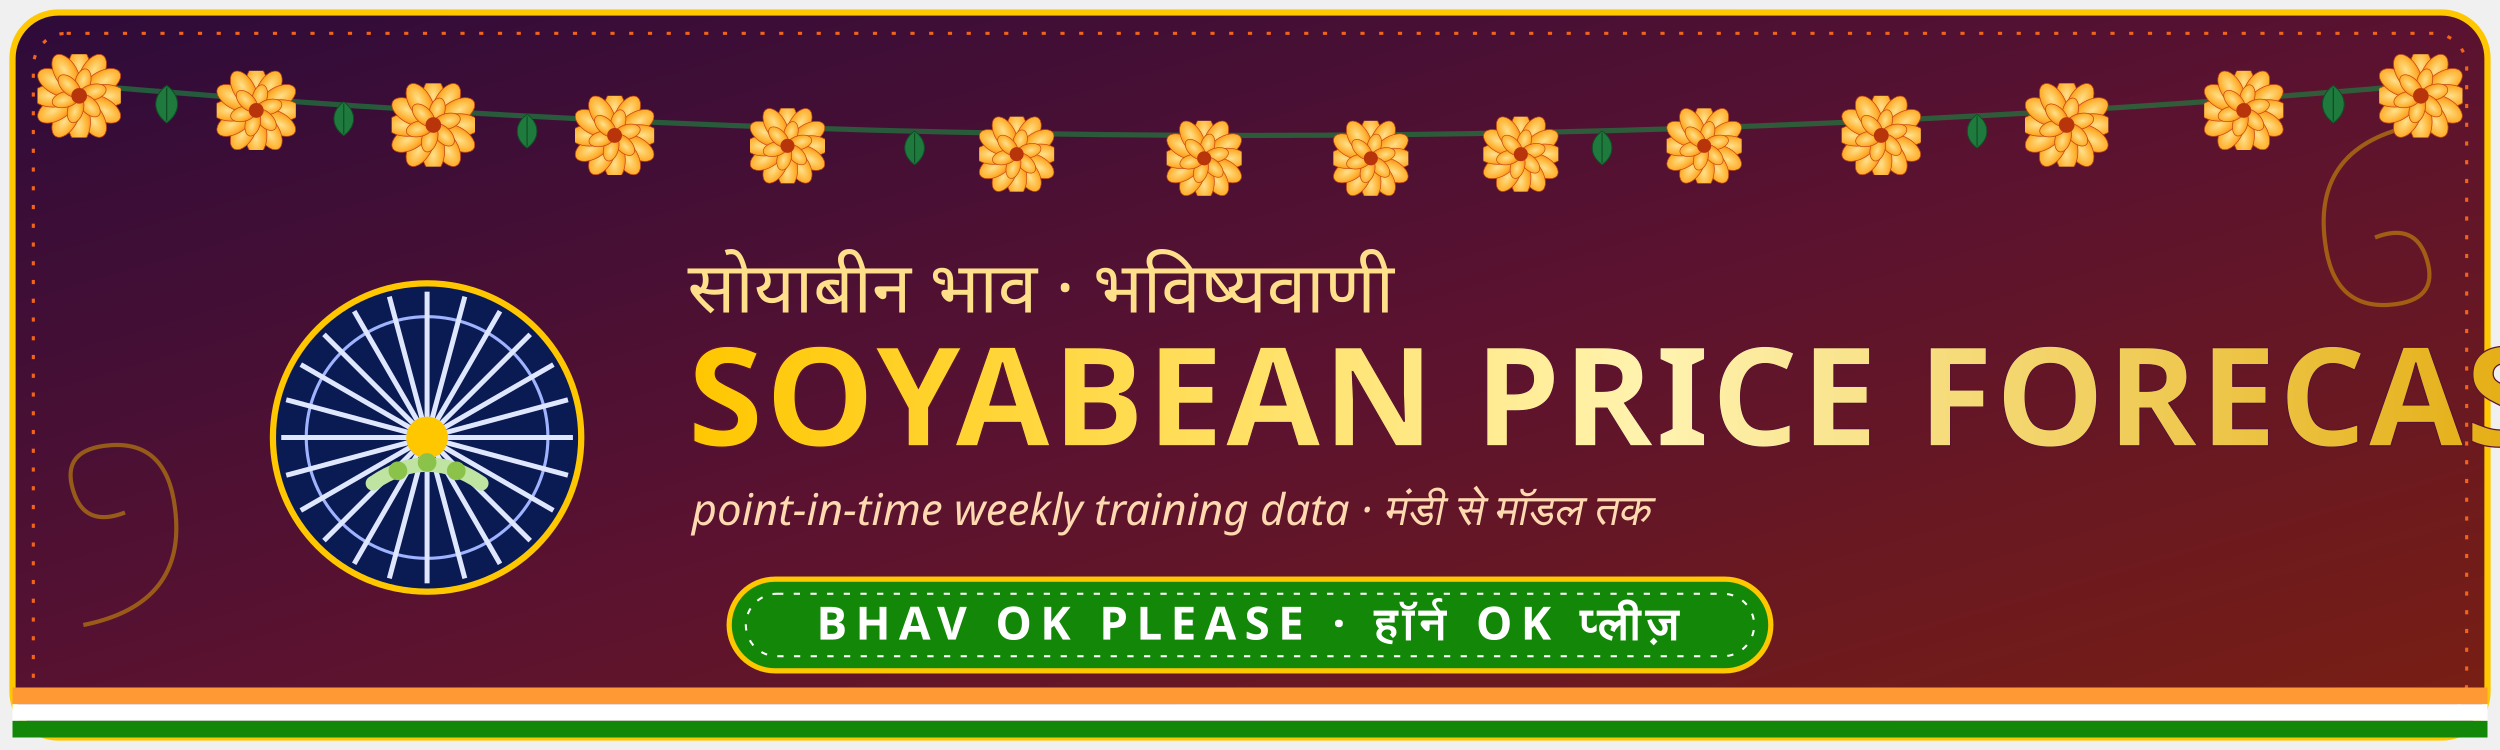
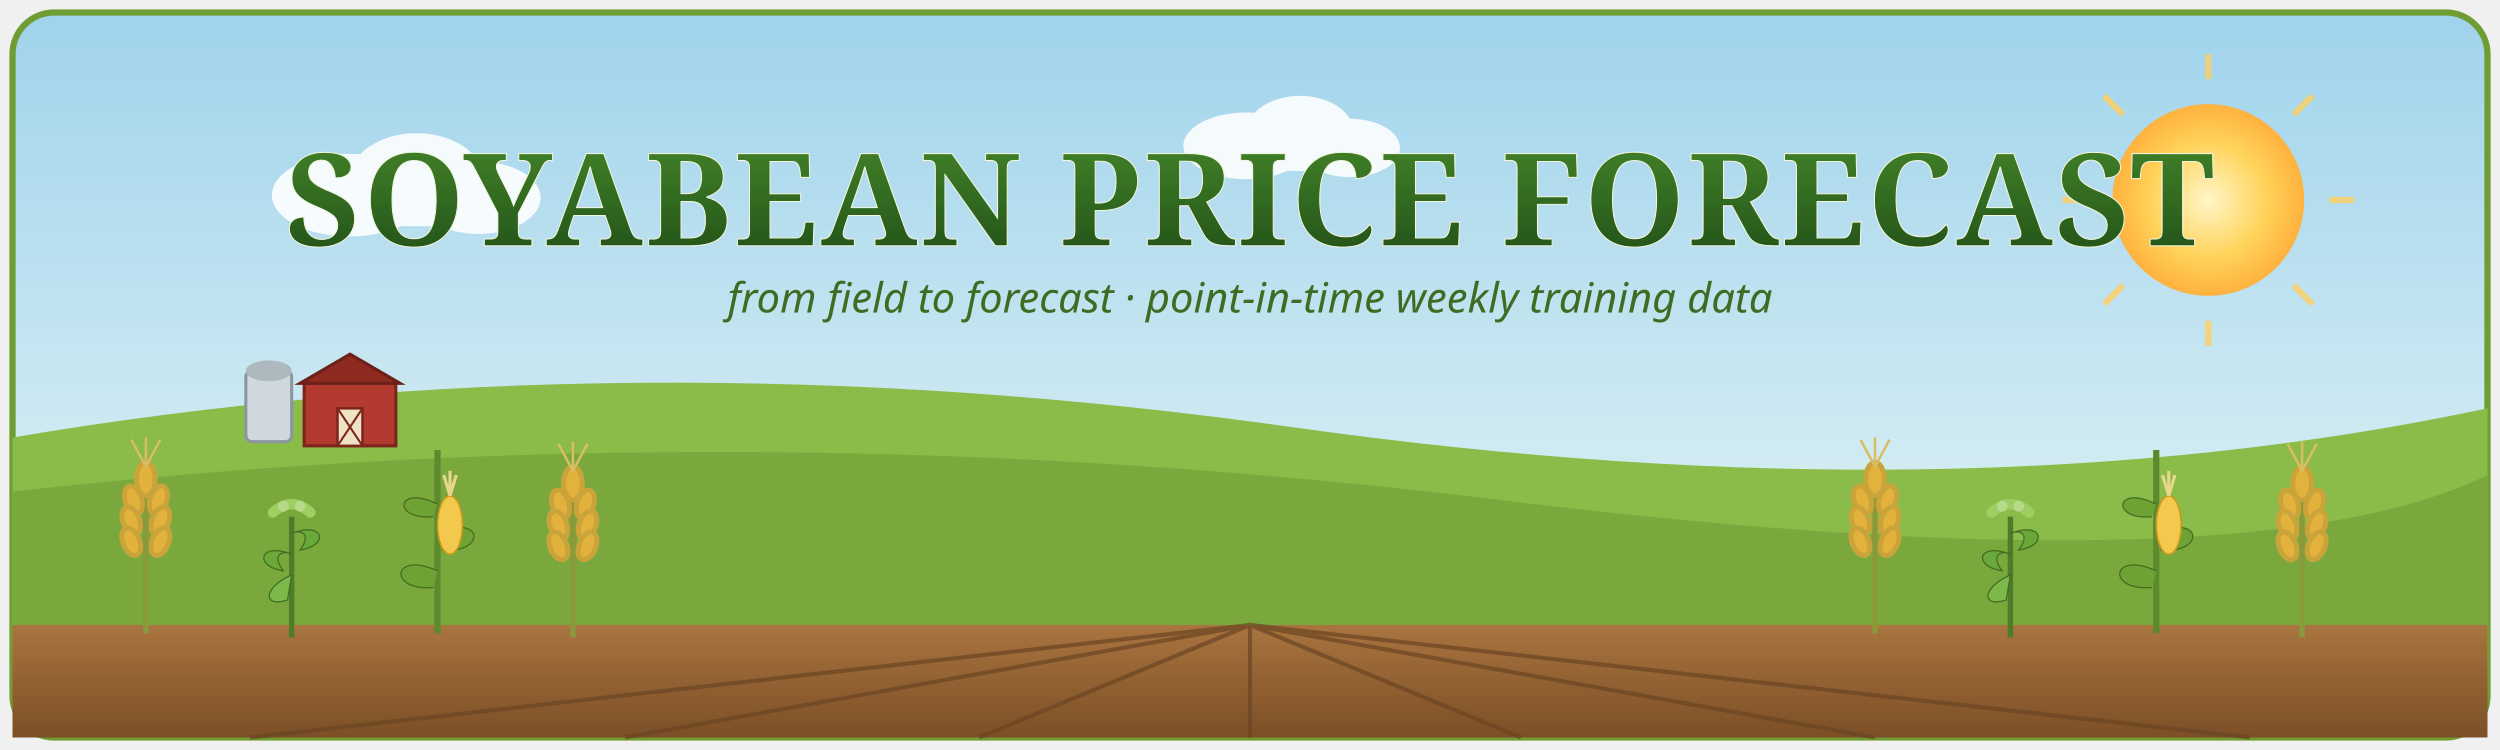
- <svg xmlns="http://www.w3.org/2000/svg" viewBox="0 0 1200 360" width="1200" height="360" role="img" aria-label="Soyabean Price Forecast - desi truck-art banner">
+ <svg xmlns="http://www.w3.org/2000/svg" viewBox="0 0 1200 360" width="1200" height="360" role="img" aria-label="Soyabean Price Forecast - farm and grain banner">
  <defs>
-     <linearGradient id="sky" x1="0" y1="0" x2="1" y2="1">
-       <stop offset="0" stop-color="#2d0b3a" />
-       <stop offset="0.5" stop-color="#5a1230" />
-       <stop offset="1" stop-color="#7a1f12" />
+     <linearGradient id="sky" x1="0" y1="0" x2="0" y2="1">
+       <stop offset="0" stop-color="#9fd3ec" />
+       <stop offset="0.6" stop-color="#cfeaf2" />
+       <stop offset="1" stop-color="#f3f7df" />
    </linearGradient>
-     <radialGradient id="petal" cx="0.5" cy="0.4" r="0.7">
-       <stop offset="0" stop-color="#FFE08A" />
-       <stop offset="0.55" stop-color="#FFB02E" />
-       <stop offset="1" stop-color="#F26419" />
+     <radialGradient id="sun" cx="0.5" cy="0.5" r="0.5">
+       <stop offset="0" stop-color="#fff6c8" />
+       <stop offset="0.6" stop-color="#ffd35a" />
+       <stop offset="1" stop-color="#ffb23e" />
    </radialGradient>
-     <linearGradient id="gold" x1="0" y1="0" x2="1" y2="0">
-       <stop offset="0" stop-color="#FFC700" />
-       <stop offset="0.5" stop-color="#FFF3B0" />
-       <stop offset="1" stop-color="#E1A500" />
-       <animate attributeName="x1" values="-1;1" dur="4s" repeatCount="indefinite" />
-       <animate attributeName="x2" values="0;2" dur="4s" repeatCount="indefinite" />
+     <linearGradient id="field" x1="0" y1="0" x2="0" y2="1">
+       <stop offset="0" stop-color="#9cc255" />
+       <stop offset="1" stop-color="#6f9c33" />
    </linearGradient>
-     <symbol id="marigold" viewBox="-24 -24 48 48">
-       <g fill="url(#petal)" stroke="#C0410F" stroke-width="0.4">
+     <linearGradient id="soil" x1="0" y1="0" x2="0" y2="1">
+       <stop offset="0" stop-color="#a9743f" />
+       <stop offset="1" stop-color="#7c4f27" />
+     </linearGradient>
+     <linearGradient id="title" x1="0" y1="0" x2="0" y2="1">
+       <stop offset="0" stop-color="#3f7d27" />
+       <stop offset="1" stop-color="#25571a" />
+     </linearGradient>
+     <symbol id="wheat" viewBox="-16 -96 32 100">
+       <g stroke="#caa43a" stroke-width="2.4" fill="#E3B23C">
+         <line x1="0" y1="0" x2="0" y2="-70" stroke="#8a9a3a" stroke-width="2.6" />
        <g>
-           <ellipse cx="0" cy="-15" rx="6.5" ry="12" />
-           <ellipse cx="0" cy="-15" rx="6.5" ry="12" transform="rotate(30)" />
-           <ellipse cx="0" cy="-15" rx="6.5" ry="12" transform="rotate(60)" />
-           <ellipse cx="0" cy="-15" rx="6.5" ry="12" transform="rotate(90)" />
-           <ellipse cx="0" cy="-15" rx="6.5" ry="12" transform="rotate(120)" />
-           <ellipse cx="0" cy="-15" rx="6.5" ry="12" transform="rotate(150)" />
-           <ellipse cx="0" cy="-15" rx="6.5" ry="12" transform="rotate(180)" />
-           <ellipse cx="0" cy="-15" rx="6.5" ry="12" transform="rotate(210)" />
-           <ellipse cx="0" cy="-15" rx="6.5" ry="12" transform="rotate(240)" />
-           <ellipse cx="0" cy="-15" rx="6.5" ry="12" transform="rotate(270)" />
-           <ellipse cx="0" cy="-15" rx="6.5" ry="12" transform="rotate(300)" />
-           <ellipse cx="0" cy="-15" rx="6.5" ry="12" transform="rotate(330)" />
+           <ellipse cx="0" cy="-74" rx="4.5" ry="8" />
+           <ellipse cx="-6" cy="-64" rx="4" ry="7" transform="rotate(-18 -6 -64)" />
+           <ellipse cx="6" cy="-64" rx="4" ry="7" transform="rotate(18 6 -64)" />
+           <ellipse cx="-7" cy="-54" rx="4" ry="7" transform="rotate(-20 -7 -54)" />
+           <ellipse cx="7" cy="-54" rx="4" ry="7" transform="rotate(20 7 -54)" />
+           <ellipse cx="-7" cy="-44" rx="4" ry="7" transform="rotate(-22 -7 -44)" />
+           <ellipse cx="7" cy="-44" rx="4" ry="7" transform="rotate(22 7 -44)" />
        </g>
-         <g>
-           <ellipse cx="0" cy="-8" rx="4.5" ry="8" transform="rotate(15)" />
-           <ellipse cx="0" cy="-8" rx="4.5" ry="8" transform="rotate(75)" />
-           <ellipse cx="0" cy="-8" rx="4.5" ry="8" transform="rotate(135)" />
-           <ellipse cx="0" cy="-8" rx="4.5" ry="8" transform="rotate(195)" />
-           <ellipse cx="0" cy="-8" rx="4.5" ry="8" transform="rotate(255)" />
-           <ellipse cx="0" cy="-8" rx="4.5" ry="8" transform="rotate(315)" />
+         <g stroke="#d8bd63" stroke-width="1.2">
+           <line x1="0" y1="-80" x2="0" y2="-94" />
+           <line x1="0" y1="-80" x2="-7" y2="-93" />
+           <line x1="0" y1="-80" x2="7" y2="-93" />
        </g>
      </g>
-       <circle r="4.5" fill="#B8350B" />
    </symbol>
-     <symbol id="leaf" viewBox="-10 -10 20 20">
-       <path d="M0 -9 C7 -4 7 4 0 9 C-7 4 -7 -4 0 -9 Z" fill="#1f7a3d" stroke="#0e4d24" stroke-width="0.5" />
-       <path d="M0 -8 L0 8" stroke="#0e4d24" stroke-width="0.6" />
+     <symbol id="soy" viewBox="-20 -80 40 84">
+       <line x1="0" y1="0" x2="0" y2="-58" stroke="#4e7d2a" stroke-width="2.6" />
+       <path d="M0 -40 C-16 -46 -18 -34 -4 -32 C-10 -40 -4 -42 0 -40Z" fill="#6aa83a" stroke="#3f6b22" stroke-width="0.6" />
+       <path d="M0 -50 C16 -56 18 -44 4 -42 C10 -50 4 -52 0 -50Z" fill="#6aa83a" stroke="#3f6b22" stroke-width="0.6" />
+       <path d="M0 -30 C-14 -24 -14 -14 -2 -18Z" fill="#7cb94a" stroke="#3f6b22" stroke-width="0.6" />
+       <g transform="translate(0 -60)">
+         <path d="M-9 0 q9 -8 18 0" fill="none" stroke="#9fce63" stroke-width="5" stroke-linecap="round" />
+         <circle cx="-4" cy="-3" r="2.6" fill="#b7d98a" />
+         <circle cx="4" cy="-3" r="2.6" fill="#b7d98a" />
+       </g>
+     </symbol>
+     <symbol id="corn" viewBox="-22 -100 44 104">
+       <line x1="0" y1="0" x2="0" y2="-88" stroke="#5c8a2c" stroke-width="3" />
+       <path d="M0 -30 C-22 -40 -24 -20 -2 -22" fill="#6fa235" stroke="#436b1f" stroke-width="0.6" />
+       <path d="M0 -48 C22 -58 24 -38 2 -40" fill="#6fa235" stroke="#436b1f" stroke-width="0.6" />
+       <path d="M0 -62 C-20 -72 -22 -54 -2 -56" fill="#6fa235" stroke="#436b1f" stroke-width="0.6" />
+       <g transform="translate(6 -52)">
+         <ellipse cx="0" cy="0" rx="6" ry="14" fill="#f2c94c" stroke="#c99a1e" stroke-width="0.8" />
+         <path d="M0 -14 l-3 -10 M0 -14 l3 -10 M0 -14 l0 -12" stroke="#e8d68a" stroke-width="1.5" />
+       </g>
+     </symbol>
+     <symbol id="cloud" viewBox="0 0 120 50">
+       <g fill="#ffffff" opacity="0.92">
+         <ellipse cx="38" cy="32" rx="30" ry="16" />
+         <ellipse cx="64" cy="26" rx="26" ry="18" />
+         <ellipse cx="88" cy="33" rx="24" ry="14" />
+         <rect x="30" y="32" width="66" height="12" rx="6" />
+       </g>
    </symbol>
  </defs>
-   <rect x="6" y="6" width="1188" height="348" rx="22" fill="url(#sky)" stroke="#FFC700" stroke-width="3" />
-   <rect x="16" y="16" width="1168" height="328" rx="16" fill="none" stroke="#F26419" stroke-width="1.5" stroke-dasharray="2 7" />
-   <g fill="none" stroke="#E1A500" stroke-width="2" opacity="0.5">
-     <path d="M40 300 q50 -10 44 -56 q-4 -34 -34 -30 q-22 3 -14 24 q6 15 24 8" />
-     <path d="M1160 60 q-50 10 -44 56 q4 34 34 30 q22 -3 14 -24 q-6 -15 -24 -8" />
+   <rect x="6" y="6" width="1188" height="348" rx="20" fill="url(#sky)" stroke="#6f9c33" stroke-width="3" />
+   <g transform="translate(1060 96)">
+     <circle r="46" fill="url(#sun)">
+       <animate attributeName="r" values="46;49;46" dur="5s" repeatCount="indefinite" />
+     </circle>
+     <g stroke="#ffcf5e" stroke-width="3" opacity="0.8">
+       <animateTransform attributeName="transform" type="rotate" from="0" to="360" dur="60s" repeatCount="indefinite" />
+       <line x1="0" y1="-58" x2="0" y2="-70" />
+       <line x1="0" y1="58" x2="0" y2="70" />
+       <line x1="-58" y1="0" x2="-70" y2="0" />
+       <line x1="58" y1="0" x2="70" y2="0" />
+       <line x1="-41" y1="-41" x2="-50" y2="-50" />
+       <line x1="41" y1="41" x2="50" y2="50" />
+       <line x1="-41" y1="41" x2="-50" y2="50" />
+       <line x1="41" y1="-41" x2="50" y2="-50" />
+     </g>
+   </g>
+   <g opacity="0.95">
+     <use href="#cloud" x="120" y="54" width="150" height="62">
+       <animateTransform attributeName="transform" type="translate" values="0 0; 40 0; 0 0" dur="22s" repeatCount="indefinite" />
+     </use>
+     <use href="#cloud" x="560" y="38" width="120" height="50">
+       <animateTransform attributeName="transform" type="translate" values="0 0; -34 0; 0 0" dur="26s" repeatCount="indefinite" />
+     </use>
+   </g>
+   <path d="M6 210 Q300 160 620 205 T1194 196 L1194 320 L6 320 Z" fill="#8bbb49" />
+   <path d="M6 236 Q360 196 720 240 T1194 228 L1194 330 L6 330 Z" fill="#7aa83c" />
+   <g transform="translate(120 176)">
+     <rect x="-2" y="2" width="22" height="34" fill="#cfd8dc" stroke="#8a97a0" stroke-width="1.5" rx="3" />
+     <ellipse cx="9" cy="2" rx="11" ry="5" fill="#aeb9bf" />
+     <rect x="26" y="8" width="44" height="30" fill="#b23a2e" stroke="#7d241b" stroke-width="1.5" />
+     <path d="M24 8 L48 -6 L72 8 Z" fill="#8f2a20" stroke="#6d201a" stroke-width="1.5" />
+     <rect x="42" y="20" width="12" height="18" fill="#efe3c6" stroke="#7d241b" stroke-width="1.2" />
+     <path d="M42 20 L54 38 M54 20 L42 38" stroke="#7d241b" stroke-width="1" />
+   </g>
+   <path d="M6 300 L1194 300 L1194 354 L6 354 Z" fill="url(#soil)" />
+   <g stroke="#6a4522" stroke-width="2" opacity="0.7">
+     <path d="M600 300 L120 354" />
+     <path d="M600 300 L300 354" />
+     <path d="M600 300 L470 354" />
+     <path d="M600 300 L600 354" />
+     <path d="M600 300 L730 354" />
+     <path d="M600 300 L900 354" />
+     <path d="M600 300 L1080 354" />
  </g>
  <g>
-     <animateTransform attributeName="transform" type="translate" values="0 0; 0 4; 0 0" dur="5s" repeatCount="indefinite" />
-     <path d="M30 40 Q600 90 1170 40" fill="none" stroke="#1f7a3d" stroke-width="2.5" opacity="0.7" />
-     <g>
-       <use href="#marigold" x="18" y="26" width="40" height="40" />
-       <use href="#leaf" x="70" y="40" width="20" height="20" />
-       <use href="#marigold" x="104" y="34" width="38" height="38" />
-       <use href="#leaf" x="156" y="48" width="18" height="18" />
-       <use href="#marigold" x="188" y="40" width="40" height="40" />
-       <use href="#leaf" x="244" y="54" width="18" height="18" />
-       <use href="#marigold" x="276" y="46" width="38" height="38" />
-       <use href="#marigold" x="360" y="52" width="36" height="36" />
-       <use href="#leaf" x="430" y="62" width="18" height="18" />
-       <use href="#marigold" x="470" y="56" width="36" height="36" />
-       <use href="#marigold" x="560" y="58" width="36" height="36" />
-       <use href="#marigold" x="640" y="58" width="36" height="36" />
-       <use href="#marigold" x="712" y="56" width="36" height="36" />
-       <use href="#leaf" x="760" y="62" width="18" height="18" />
-       <use href="#marigold" x="800" y="52" width="36" height="36" />
-       <use href="#marigold" x="884" y="46" width="38" height="38" />
-       <use href="#leaf" x="940" y="54" width="18" height="18" />
-       <use href="#marigold" x="972" y="40" width="40" height="40" />
-       <use href="#marigold" x="1058" y="34" width="38" height="38" />
-       <use href="#leaf" x="1110" y="40" width="20" height="20" />
-       <use href="#marigold" x="1142" y="26" width="40" height="40" />
+     <g transform="translate(70 304)">
+       <g>
+         <animateTransform attributeName="transform" type="rotate" values="-2.5;2.5;-2.5" dur="4.5s" repeatCount="indefinite" />
+         <use href="#wheat" x="-16" y="-96" width="32" height="100" />
+       </g>
+     </g>
+     <g transform="translate(140 306)">
+       <g>
+         <animateTransform attributeName="transform" type="rotate" values="2;-2;2" dur="5.2s" repeatCount="indefinite" />
+         <use href="#soy" x="-20" y="-80" width="40" height="84" />
+       </g>
+     </g>
+     <g transform="translate(210 304)">
+       <g>
+         <animateTransform attributeName="transform" type="rotate" values="-2;2;-2" dur="4.8s" repeatCount="indefinite" />
+         <use href="#corn" x="-22" y="-100" width="44" height="104" />
+       </g>
+     </g>
+     <g transform="translate(275 306)">
+       <g>
+         <animateTransform attributeName="transform" type="rotate" values="2.5;-2.5;2.5" dur="5.6s" repeatCount="indefinite" />
+         <use href="#wheat" x="-16" y="-96" width="32" height="100" />
+       </g>
+     </g>
+     <g transform="translate(900 304)">
+       <g>
+         <animateTransform attributeName="transform" type="rotate" values="-2.5;2.5;-2.5" dur="5s" repeatCount="indefinite" />
+         <use href="#wheat" x="-16" y="-96" width="32" height="100" />
+       </g>
+     </g>
+     <g transform="translate(965 306)">
+       <g>
+         <animateTransform attributeName="transform" type="rotate" values="2;-2;2" dur="4.6s" repeatCount="indefinite" />
+         <use href="#soy" x="-20" y="-80" width="40" height="84" />
+       </g>
+     </g>
+     <g transform="translate(1035 304)">
+       <g>
+         <animateTransform attributeName="transform" type="rotate" values="-2;2;-2" dur="5.4s" repeatCount="indefinite" />
+         <use href="#corn" x="-22" y="-100" width="44" height="104" />
+       </g>
+     </g>
+     <g transform="translate(1105 306)">
+       <g>
+         <animateTransform attributeName="transform" type="rotate" values="2.5;-2.5;2.5" dur="4.9s" repeatCount="indefinite" />
+         <use href="#wheat" x="-16" y="-96" width="32" height="100" />
+       </g>
    </g>
  </g>
-   <g transform="translate(205 210)">
-     <g>
-       <animateTransform attributeName="transform" type="rotate" from="0" to="360" dur="18s" repeatCount="indefinite" />
-       <circle r="74" fill="#0a1a52" stroke="#FFC700" stroke-width="3" />
-       <circle r="58" fill="none" stroke="#9fb3ff" stroke-width="1.5" />
-       <g stroke="#dfe7ff" stroke-width="2.4">
-         <line x1="0" y1="0" x2="0" y2="-70" />
-         <line x1="0" y1="0" x2="0" y2="-70" transform="rotate(15)" />
-         <line x1="0" y1="0" x2="0" y2="-70" transform="rotate(30)" />
-         <line x1="0" y1="0" x2="0" y2="-70" transform="rotate(45)" />
-         <line x1="0" y1="0" x2="0" y2="-70" transform="rotate(60)" />
-         <line x1="0" y1="0" x2="0" y2="-70" transform="rotate(75)" />
-         <line x1="0" y1="0" x2="0" y2="-70" transform="rotate(90)" />
-         <line x1="0" y1="0" x2="0" y2="-70" transform="rotate(105)" />
-         <line x1="0" y1="0" x2="0" y2="-70" transform="rotate(120)" />
-         <line x1="0" y1="0" x2="0" y2="-70" transform="rotate(135)" />
-         <line x1="0" y1="0" x2="0" y2="-70" transform="rotate(150)" />
-         <line x1="0" y1="0" x2="0" y2="-70" transform="rotate(165)" />
-         <line x1="0" y1="0" x2="0" y2="-70" transform="rotate(180)" />
-         <line x1="0" y1="0" x2="0" y2="-70" transform="rotate(195)" />
-         <line x1="0" y1="0" x2="0" y2="-70" transform="rotate(210)" />
-         <line x1="0" y1="0" x2="0" y2="-70" transform="rotate(225)" />
-         <line x1="0" y1="0" x2="0" y2="-70" transform="rotate(240)" />
-         <line x1="0" y1="0" x2="0" y2="-70" transform="rotate(255)" />
-         <line x1="0" y1="0" x2="0" y2="-70" transform="rotate(270)" />
-         <line x1="0" y1="0" x2="0" y2="-70" transform="rotate(285)" />
-         <line x1="0" y1="0" x2="0" y2="-70" transform="rotate(300)" />
-         <line x1="0" y1="0" x2="0" y2="-70" transform="rotate(315)" />
-         <line x1="0" y1="0" x2="0" y2="-70" transform="rotate(330)" />
-         <line x1="0" y1="0" x2="0" y2="-70" transform="rotate(345)" />
-       </g>
-       <circle r="10" fill="#FFC700" />
-     </g>
-     <g transform="translate(0 2)">
-       <path d="M-26 20 q26 -18 52 0" fill="none" stroke="#bfe3a0" stroke-width="7" stroke-linecap="round" />
-       <circle cx="-14" cy="14" r="4.5" fill="#8bc34a" />
-       <circle cx="0" cy="10" r="4.5" fill="#8bc34a" />
-       <circle cx="14" cy="14" r="4.5" fill="#8bc34a" />
-     </g>
+   <g text-anchor="middle" font-family="'Georgia','Trebuchet MS',serif">
+     <text x="600" y="118" font-size="62" font-weight="900" fill="url(#title)" stroke="#f3f7df" stroke-width="0.5" letter-spacing="1">SOYABEAN PRICE FORECAST</text>
+     <text x="600" y="150" font-size="20" fill="#3f6b22" font-style="italic" font-family="'Trebuchet MS',sans-serif">from field to forecast · point-in-time weekly training data</text>
  </g>
-   <g text-anchor="start" font-family="'Trebuchet MS','Segoe UI',sans-serif">
-     <text x="330" y="150" font-size="34" fill="#FFE08A" font-family="'Nirmala UI','Noto Sans Devanagari',sans-serif">सोयाबीन भाव · भविष्यवाणी</text>
-     <text x="330" y="214" font-size="66" font-weight="900" fill="url(#gold)" stroke="#5a1230" stroke-width="0.6" letter-spacing="1">SOYABEAN PRICE FORECAST</text>
-     <text x="332" y="252" font-size="21" fill="#ffd9b0" font-style="italic">point-in-time weekly training data · मंडी से मॉडल तक</text>
-   </g>
-   <g transform="translate(600 300)" text-anchor="middle">
-     <rect x="-250" y="-22" width="500" height="44" rx="22" fill="#138808" stroke="#FFC700" stroke-width="2.5" />
-     <rect x="-242" y="-15" width="484" height="30" rx="15" fill="none" stroke="#ffffff" stroke-width="1" stroke-dasharray="3 5" />
-     <text x="0" y="7" font-size="22" font-weight="800" letter-spacing="4" fill="#ffffff" font-family="'Trebuchet MS',sans-serif">BHAV OK PLEASE · हॉर्न OK प्लीज़</text>
-   </g>
-   <rect x="6" y="330" width="1188" height="8" fill="#FF9933" />
-   <rect x="6" y="338" width="1188" height="8" fill="#ffffff" />
-   <rect x="6" y="346" width="1188" height="8" fill="#138808" rx="0" />
</svg>
